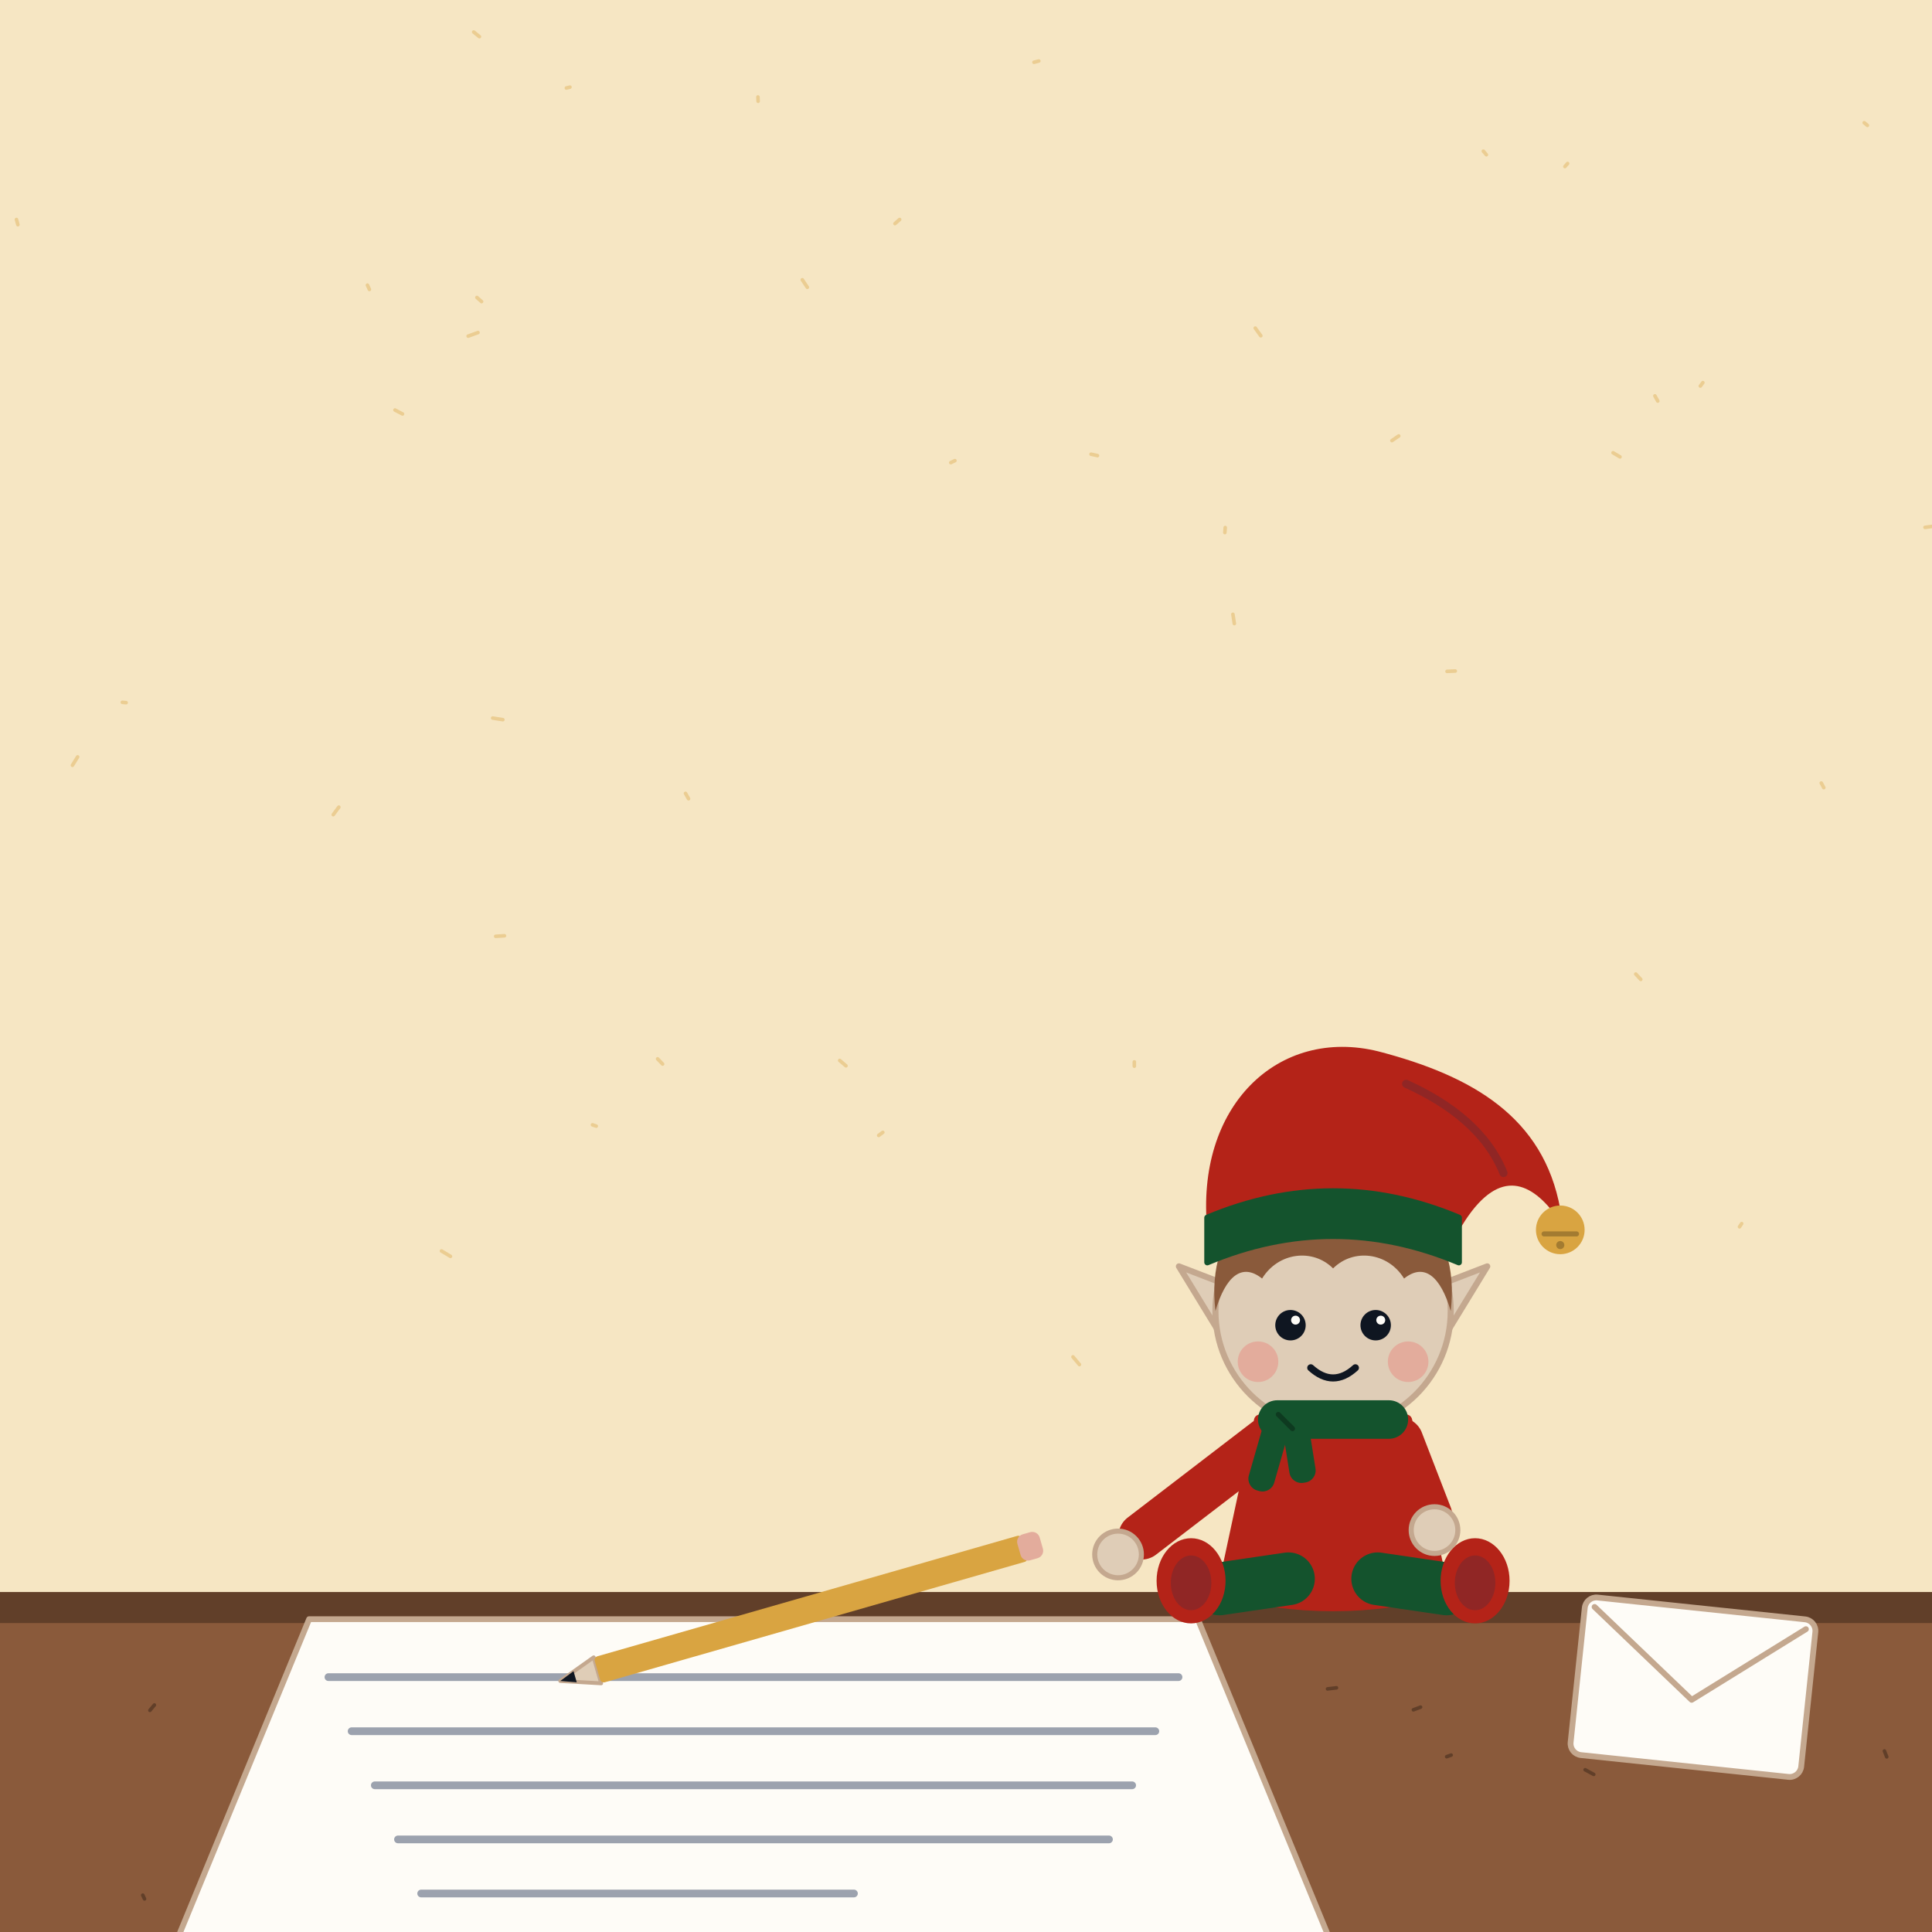
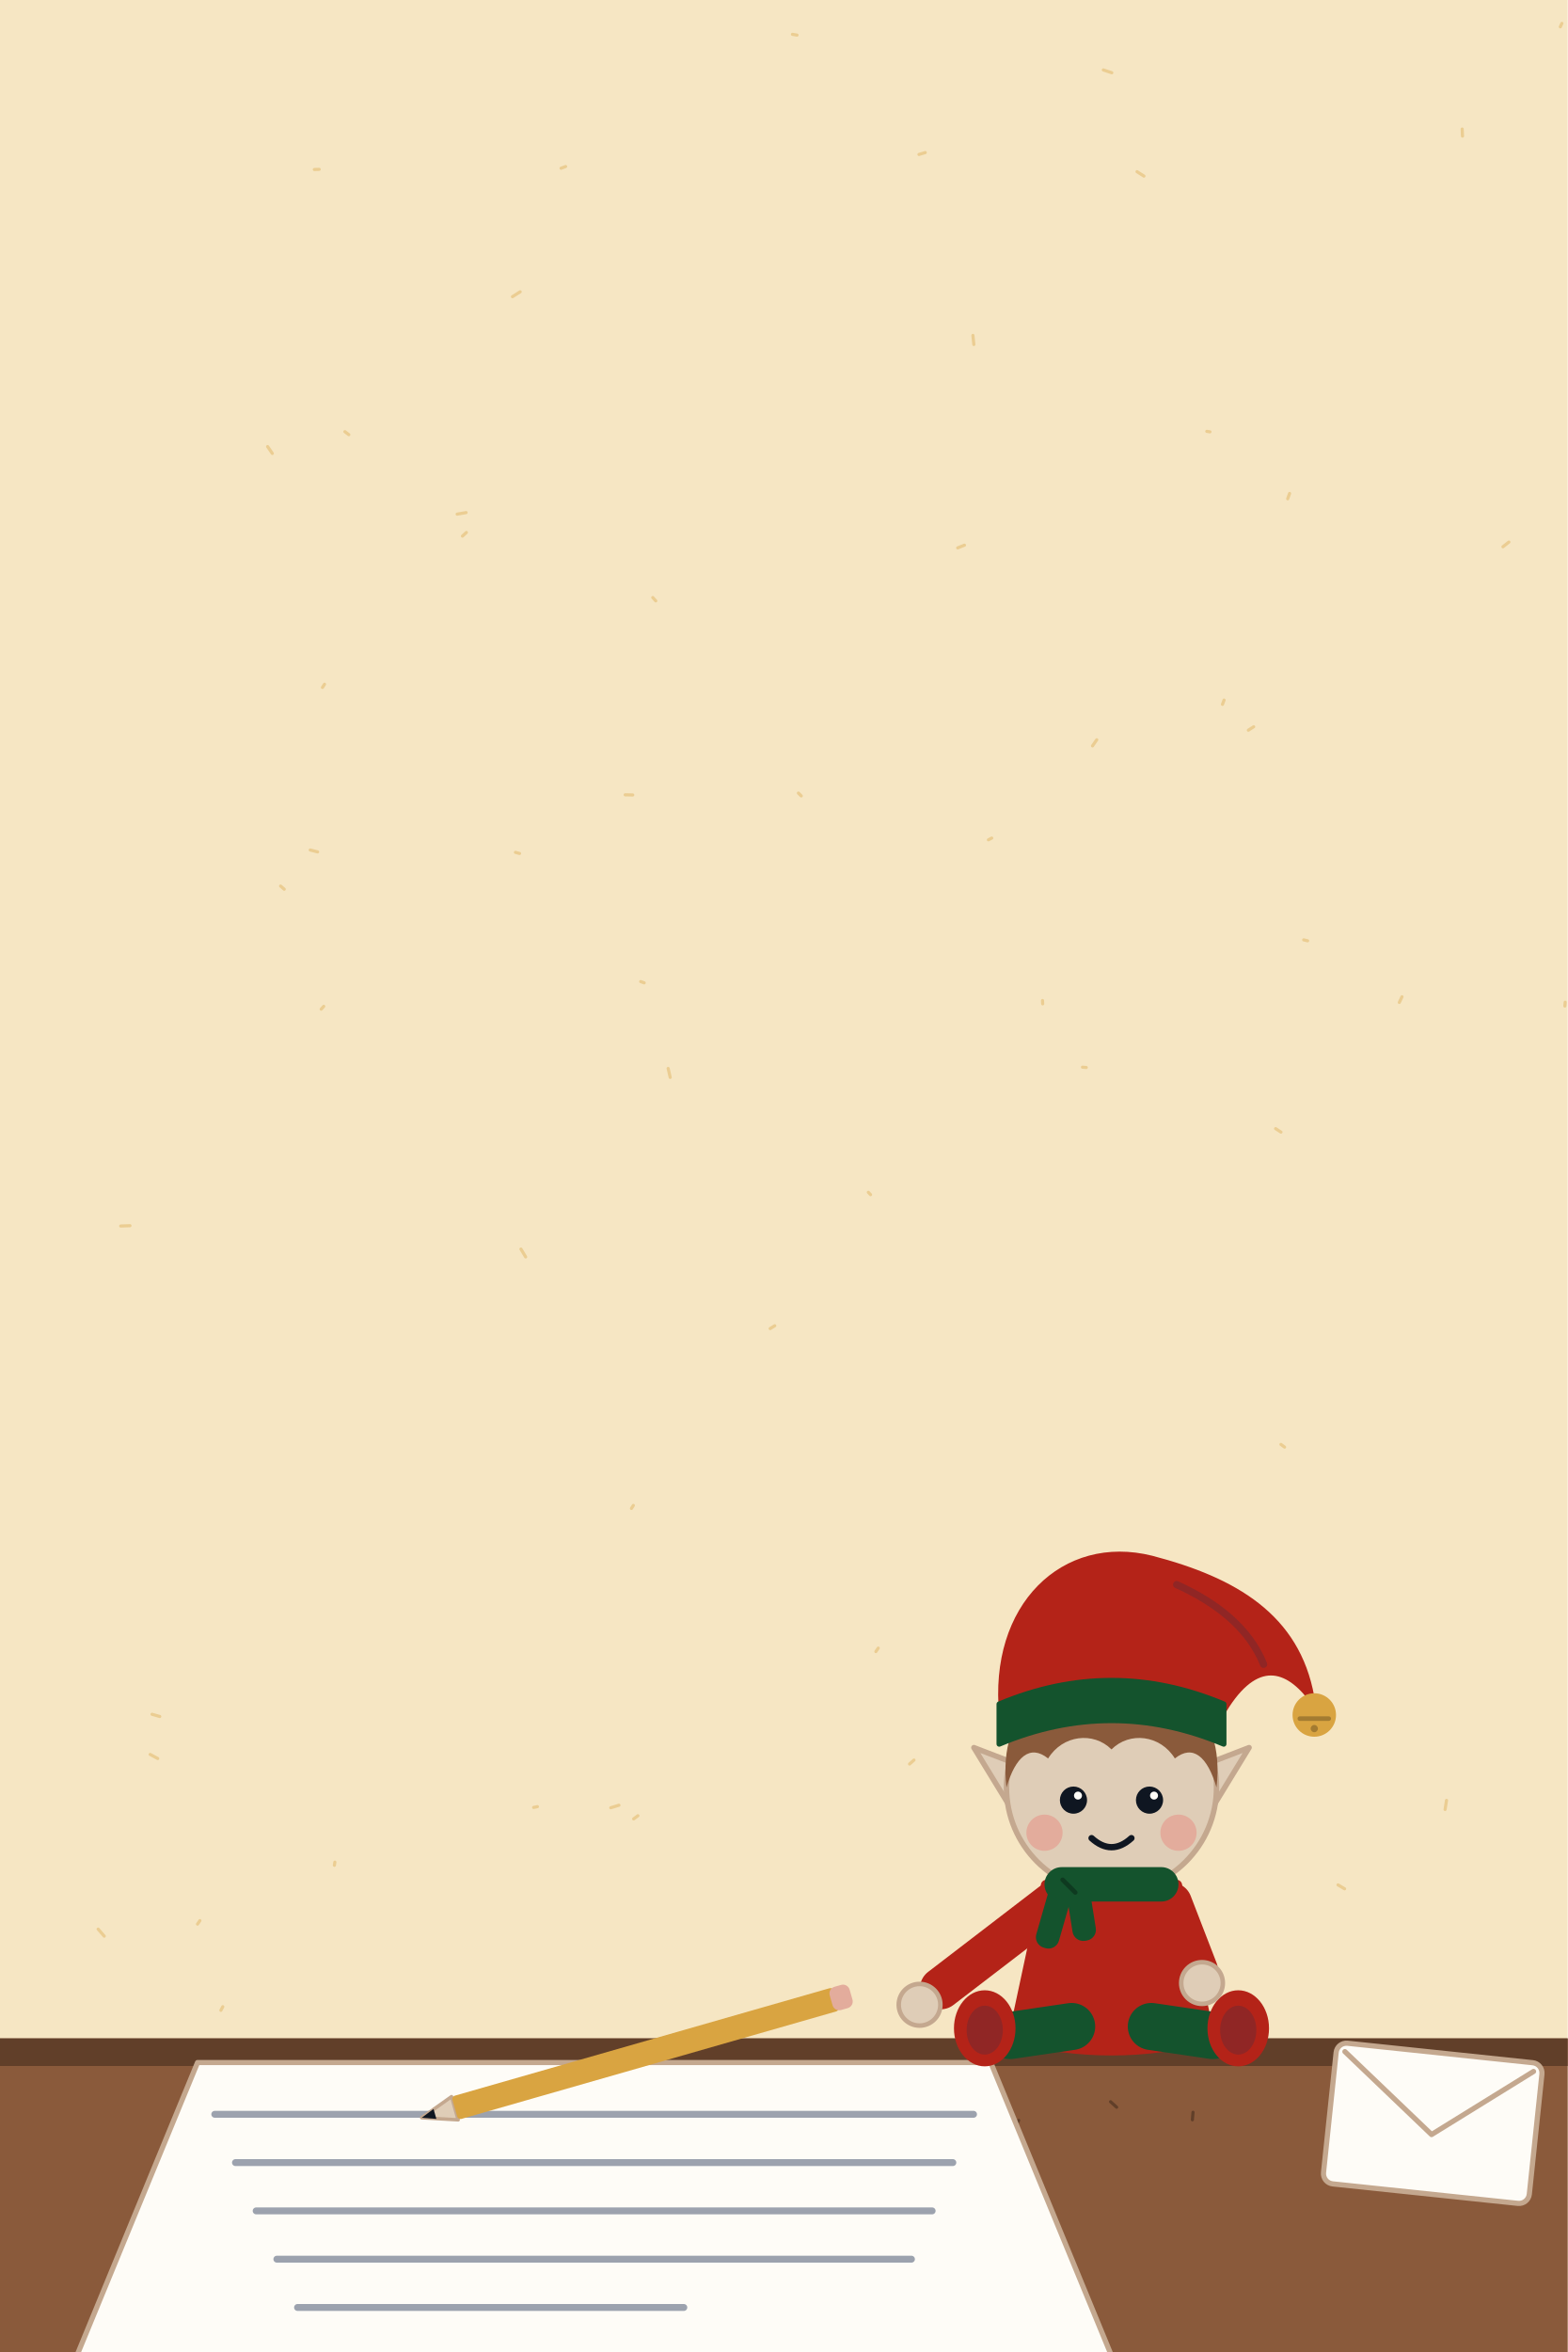
- <svg xmlns="http://www.w3.org/2000/svg" viewBox="0 0 1080 1080" width="1080" height="1080">
-   <rect x="0" y="0" width="1080" height="1080" fill="#F6E6C3" />
-   <rect x="0" y="890" width="1080" height="190" fill="#8A5A3B" />
-   <rect x="0" y="890" width="1080" height="17.3" fill="#613F29" />
-   <path d="M813.5,375.1l-4.6,0.2M901.7,253.1l3.9,2.3M925.1,221.3l1.6,2.9M266.6,166.3l2.6,2.3M701.7,183.4l3.1,4.3M876.3,91.4l-1.5,1.7M1042.1,68.6l1.8,1.5M634.1,593.6l0,2.4M973.6,684l-1.2,1.8M264.8,17.9l3.2,2.6M43.4,423.1l-2.9,4.7M275.4,401.4l5.7,0.9M580.7,34.1l-2.7,0.7M383.2,443.5l1.7,3M829.2,84.5l1.7,2M728.5,820.6l-2,0.5M68.4,392.6l2.1,0.2M189.4,451.2l-3.1,4.2M493.5,633l-2.3,1.7M502.9,122.7l-2.6,2.3M781.9,243.7l-3.8,2.6M267.2,185.9l-5.5,2M318.6,48.7l-2,0.5M331.2,628.8l2.1,0.7M9.2,122.7l0.8,2.9M1018.1,437.7l1.4,2.6M599.8,758.5l3.6,4.3M282,523.1l-4.9,0.3M423.7,54.2l0.1,2.4M220.8,229.2l4.2,2.2M689.2,343.4l0.8,5.2M205.4,159.4l1.1,2.4M367.6,591.9l2.8,2.9M951.9,213.9l-1.4,1.9M1079.8,294.3l-3.7,0.5M730.4,665.3l2.5,5.1M609.9,253.9l3.6,0.8M246.8,699.3l5,3M448.5,156.4l2.8,4.2M469.4,592.8l3.5,3M914.4,544.5l2.8,3M684.9,294.9l-0.2,2.8M533.8,257.5l-2.3,1.1" fill="none" stroke="#EBCD92" stroke-width="2" stroke-linecap="round" />
-   <path d="M235.5,913.4l1.5,2.4M946.9,935.7l4.5,0.9M86.3,953.1l-2.5,3M886.1,989.3l4.8,2.6M291.6,1001.2l-0.9,4.9M747.1,943.5l-5,0.6M400,1037.5l3.6,1.8M79.8,1059.4l1,2.1M361.1,1071l4.9,3.4M794.1,954.3l-4,1.5M175.8,1035.1l-0.6,3.4M811.2,981.1l-2.5,0.9M1053.4,978.8l1.3,3.3M571.2,970.9l1.8,1" fill="none" stroke="#613F29" stroke-width="2" stroke-linecap="round" />
-   <g transform="translate(540 890) scale(1.08)">
+ <svg xmlns="http://www.w3.org/2000/svg" viewBox="0 0 1000 1500" width="1000" height="1500">
+   <rect x="0" y="0" width="1000" height="1500" fill="#F6E6C3" />
+   <rect x="0" y="1300" width="1000" height="200" fill="#8A5A3B" />
+   <rect x="0" y="1300" width="1000" height="17.6" fill="#613F29" />
+   <path d="M831.6,599.4l2.5,0.6M746.2,1170l0.8,2.3M213.6,1187.6l-0.3,2M817.1,921.2l2.3,1.7M922.7,1148.2l-0.9,5.8M97,1093.3l4.9,1.4M509.3,505.8l1.8,1.8M206.5,641.8l-1.6,1.8M560.2,1051.1l-1.5,2.2M360.8,106.2l-2.9,1.1M699.6,471.8l-2.7,3.9M95.8,1118.9l4.8,2.6M220,275.3l2.5,1.9M615.2,347.7l-4.3,1.7M416.4,381.1l1.9,2.1M332.3,796.6l3,5M620.6,213.9l0.6,5.8M998.4,639.2l-0.2,2.4M404,960.1l-1.2,1.9M665,638.1l0.1,2.1M426.2,681.4l1.3,5.7M932.7,82.3l0.2,4.5M406.9,1158l-2.7,2M725.3,109.5l4.4,2.8M127.5,1224.9l-1.5,2.2M769.8,275.1l2,0.3M142.1,1279.8l-1.2,2.3M703.8,44.6l5.4,1.8M690.5,680.6l2.4,0.2M553.9,760.4l1.4,1.5M894.3,635.7l-1.7,3.6M632.6,534.5l-2.1,1.1M297.5,339.6l-2.5,2.3M813.7,719.8l3.4,2.2M328.8,543.6l2.6,0.7M207,436.4l-1.3,2M822.6,314.7l-1.2,3.4M799.7,463.5l-3.4,2.2M505.5,21.9l2.9,0.5M583,1122.5l-2.8,2.5M398.8,506.9l4.8,0.1M62.6,1230.3l3.9,4.5M494.2,845.5l-2.9,1.8M780.8,446.5l-1,2.7M394.8,1151.3l-5.2,1.6M82.9,781.7l-5.9,0.2M962.5,345.7l-3.8,3M179,565.1l2.3,2M203.6,108l-3.1,0.1M331.8,186.1l-4.9,3.1M408.7,626l2.2,0.8M996.3,14.9l-1,2.2M297.3,326.9l-5.7,1M170.7,284.8l3,4.4M197.9,542.1l4.7,1.2M590.2,97.3l-4,1.2M853.5,1202.1l4.2,2.5M342.8,1152.2l-2.4,0.5" fill="none" stroke="#EBCD92" stroke-width="2" stroke-linecap="round" />
+   <path d="M201.5,1462.2l-2.5,0.2M761,1347.1l-0.4,4.8M708.4,1340.4l3.9,3.5M148.7,1363.3l-2.8,4.3M453.8,1470.9l0.7,3.3M529,1321.8l2.2,0.6M120.3,1365.2l4.7,1.9M328.3,1464.7l3,5M600.2,1367.3l4.6,0.3M359.8,1419.1l3.3,4.6M578.7,1370.4l-1.5,3.6M625.8,1372.5l0.3,4.4M199.9,1427.7l-2.8,4.6M649.8,1352.3l-2.9,5.1" fill="none" stroke="#613F29" stroke-width="2" stroke-linecap="round" />
+   <g transform="translate(500 1300) scale(1.1)">
    <g transform="translate(-110 184)">
      <path d="M-230,-170 L230,-170 L300,0 L-300,0 Z" fill="#FEFCF7" stroke="#C4A88F" stroke-width="3" stroke-linejoin="round" />
      <path d="M-220,-140 L220,-140" fill="none" stroke="#9CA2AE" stroke-width="4" stroke-linecap="round" stroke-linejoin="round" />
      <path d="M-208,-112 L208,-112" fill="none" stroke="#9CA2AE" stroke-width="4" stroke-linecap="round" stroke-linejoin="round" />
      <path d="M-196,-84 L196,-84" fill="none" stroke="#9CA2AE" stroke-width="4" stroke-linecap="round" stroke-linejoin="round" />
      <path d="M-184,-56 L184,-56" fill="none" stroke="#9CA2AE" stroke-width="4" stroke-linecap="round" stroke-linejoin="round" />
      <path d="M-172,-28 L52,-28" fill="none" stroke="#9CA2AE" stroke-width="4" stroke-linecap="round" stroke-linejoin="round" />
    </g>
    <g transform="translate(-210 46) rotate(74)">
      <path d="M0,0 L-7,-20 L7,-20 Z" fill="#DFCDB7" stroke="#C4A88F" stroke-width="2" stroke-linejoin="round" />
      <path d="M0,0 L-3,-8 L3,-8 Z" fill="#0F1621" />
      <rect x="-7" y="-250" width="14" height="230" rx="2" fill="#D9A441" />
      <rect x="-7" y="-259" width="14" height="12" rx="4" fill="#E3AC9C" />
    </g>
    <g transform="translate(190 12) scale(1.05)">
      <path d="M-36,-96 Q0,-106 36,-96 L54,-12 Q0,2 -54,-12 Z" fill="#B42318" stroke="#B42318" stroke-width="6" stroke-linejoin="round" />
      <path d="M-22,-18 L-56,-13" fill="none" stroke="#14532D" stroke-width="26" stroke-linecap="round" stroke-linejoin="round" />
      <path d="M22,-18 L56,-13" fill="none" stroke="#14532D" stroke-width="26" stroke-linecap="round" stroke-linejoin="round" />
      <ellipse cx="-70" cy="-17" rx="17" ry="21" fill="#B42318" />
      <ellipse cx="-70" cy="-16" rx="10" ry="13.5" fill="#902625" />
      <ellipse cx="70" cy="-17" rx="17" ry="21" fill="#B42318" />
      <ellipse cx="70" cy="-16" rx="10" ry="13.5" fill="#902625" />
      <path d="M-33,-86 L-94.3,-39.0" fill="none" stroke="#B42318" stroke-width="23" stroke-linecap="round" stroke-linejoin="round" />
      <circle cx="-106" cy="-30" r="11.5" fill="#DFCDB7" stroke="#C4A88F" stroke-width="2.5" stroke-linejoin="round" />
      <path d="M33,-86 L47.3,-49.0" fill="none" stroke="#B42318" stroke-width="23" stroke-linecap="round" stroke-linejoin="round" />
      <circle cx="50" cy="-42" r="11.5" fill="#DFCDB7" stroke="#C4A88F" stroke-width="2.5" stroke-linejoin="round" />
      <g transform="translate(0 -150)">
        <path d="M-50,-12 L-76,-22 L-54,14 Z" fill="#DFCDB7" stroke="#C4A88F" stroke-width="3" stroke-linejoin="round" />
        <path d="M50,-12 L76,-22 L54,14 Z" fill="#DFCDB7" stroke="#C4A88F" stroke-width="3" stroke-linejoin="round" />
        <circle cx="0" cy="0" r="58" fill="#DFCDB7" stroke="#C4A88F" stroke-width="3" stroke-linejoin="round" />
        <path d="M-58,0 C-63,-44 -34,-62 0,-60 C34,-62 63,-44 58,0 C53,-17 45,-24 35,-16 C27,-29 10,-31 0,-21 C-10,-31 -27,-29 -35,-16 C-45,-24 -53,-17 -58,0 Z" fill="#8A5A3B" />
        <circle cx="-37" cy="25" r="10" fill="#E3AC9C" />
        <circle cx="37" cy="25" r="10" fill="#E3AC9C" />
        <circle cx="-21" cy="7" r="7.5" fill="#0F1621" />
        <circle cx="21" cy="7" r="7.5" fill="#0F1621" />
        <circle cx="-18.5" cy="4.5" r="2.2" fill="#FEFCF7" />
        <circle cx="23.5" cy="4.5" r="2.2" fill="#FEFCF7" />
        <path d="M-11,28 Q0,38 11,28" fill="none" stroke="#0F1621" stroke-width="3.5" stroke-linecap="round" stroke-linejoin="round" />
        <path d="M-60,-40 C-66,-100 -26,-138 22,-126 C68,-114 102,-94 110,-50 C96,-68 78,-72 60,-40 Z" fill="#B42318" stroke="#B42318" stroke-width="4" stroke-linejoin="round" />
        <path d="M36,-112 C58,-102 76,-88 84,-68" fill="none" stroke="#902625" stroke-width="4" stroke-linecap="round" stroke-linejoin="round" />
        <path d="M-62,-24 Q0,-50 62,-24 L62,-46 Q0,-72 -62,-46 Z" fill="#14532D" stroke="#14532D" stroke-width="3" stroke-linejoin="round" />
        <circle cx="112" cy="-40" r="12" fill="#D9A441" />
        <path d="M104,-38 L120,-38" fill="none" stroke="#A37B31" stroke-width="2.5" stroke-linecap="round" stroke-linejoin="round" />
        <circle cx="112" cy="-32.5" r="2" fill="#A37B31" />
      </g>
      <g transform="translate(-27 -96) rotate(16)">
        <rect x="-6.5" y="0" width="13" height="36" rx="6" fill="#14532D" />
      </g>
      <g transform="translate(-19 -96) rotate(-9)">
        <rect x="-6.5" y="0" width="13" height="31" rx="6" fill="#14532D" />
      </g>
      <rect x="-37" y="-106" width="74" height="19" rx="9.5" fill="#14532D" />
      <circle cx="-23" cy="-95" r="9.5" fill="#14532D" />
      <path d="M-27,-99 L-20,-92" fill="none" stroke="#0E3A20" stroke-width="2.5" stroke-linecap="round" stroke-linejoin="round" />
    </g>
    <g transform="translate(372 90) rotate(6)">
      <rect x="-60" y="-82" width="120" height="82" rx="6" fill="#FEFCF7" stroke="#C4A88F" stroke-width="3" stroke-linejoin="round" />
      <path d="M-55,-77 L0,-34.44 L55,-77" fill="none" stroke="#C4A88F" stroke-width="3" stroke-linecap="round" stroke-linejoin="round" />
    </g>
  </g>
</svg>
